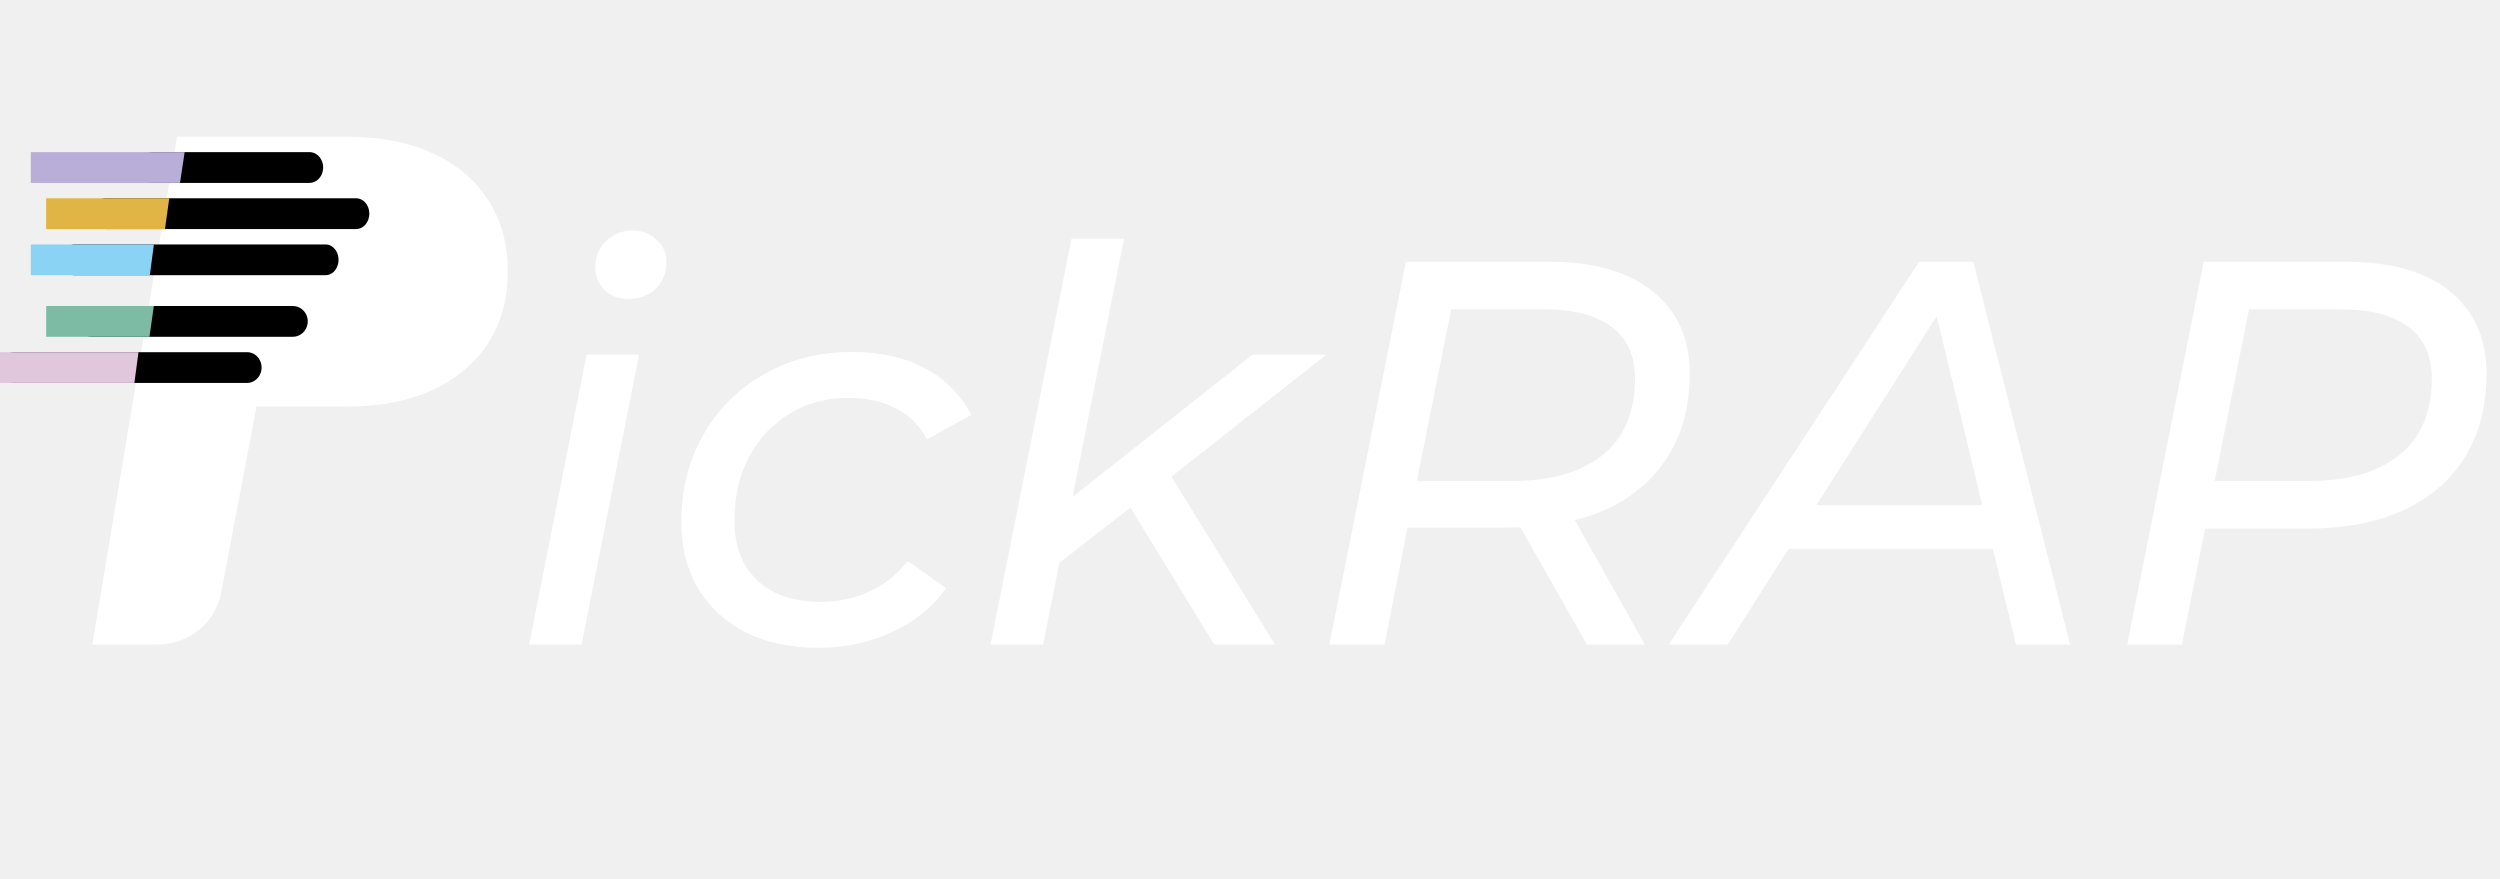
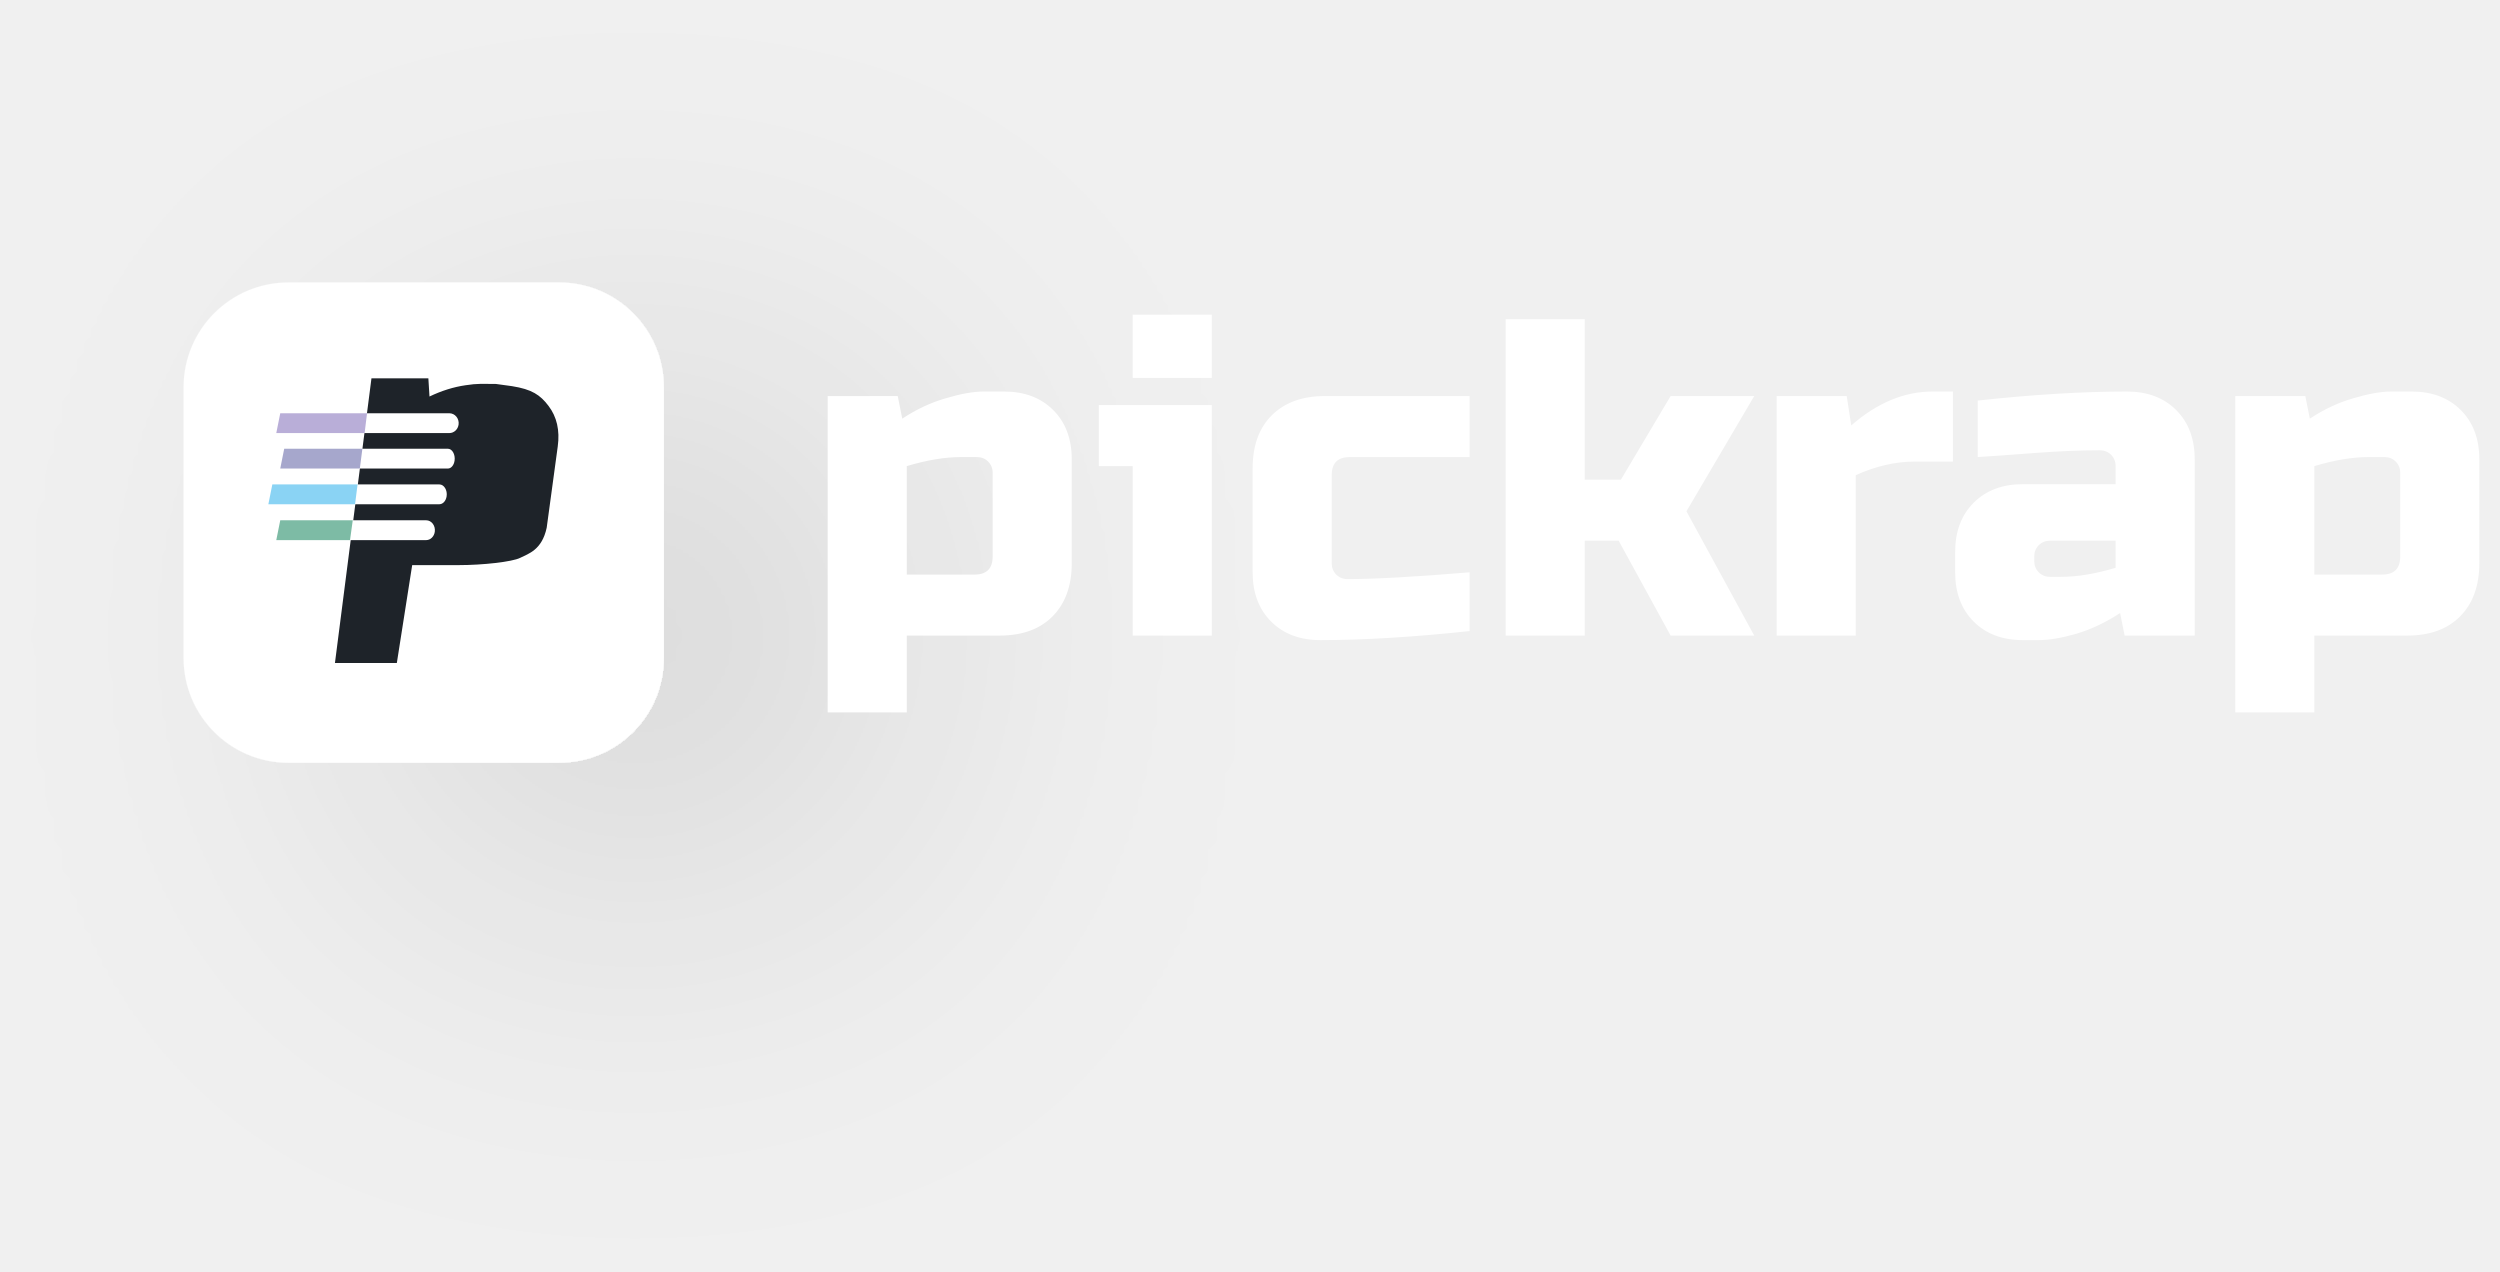
- <svg xmlns="http://www.w3.org/2000/svg" width="128" height="45" viewBox="0 0 128 45" fill="none">
-   <path d="M27.092 33L30.032 18.16H32.72L29.78 33H27.092ZM32.16 15.304C31.656 15.304 31.245 15.145 30.928 14.828C30.629 14.511 30.48 14.128 30.48 13.68C30.48 13.157 30.657 12.719 31.012 12.364C31.367 11.991 31.833 11.804 32.412 11.804C32.897 11.804 33.299 11.963 33.616 12.28C33.952 12.579 34.12 12.943 34.12 13.372C34.12 13.951 33.943 14.417 33.588 14.772C33.233 15.127 32.757 15.304 32.16 15.304ZM41.94 33.168C40.503 33.168 39.252 32.907 38.188 32.384C37.143 31.843 36.331 31.096 35.752 30.144C35.174 29.173 34.884 28.044 34.884 26.756C34.884 25.076 35.258 23.583 36.004 22.276C36.751 20.951 37.787 19.915 39.112 19.168C40.438 18.403 41.94 18.02 43.62 18.02C45.058 18.02 46.29 18.291 47.316 18.832C48.343 19.355 49.146 20.157 49.724 21.24L47.456 22.5C47.083 21.772 46.551 21.24 45.86 20.904C45.188 20.549 44.376 20.372 43.424 20.372C42.304 20.372 41.306 20.643 40.428 21.184C39.551 21.707 38.86 22.444 38.356 23.396C37.852 24.329 37.6 25.412 37.6 26.644C37.6 27.932 37.983 28.949 38.748 29.696C39.532 30.443 40.634 30.816 42.052 30.816C42.93 30.816 43.751 30.639 44.516 30.284C45.3 29.929 45.954 29.407 46.476 28.716L48.436 30.116C47.764 31.068 46.85 31.815 45.692 32.356C44.535 32.897 43.284 33.168 41.94 33.168ZM53.685 29.248L54.245 25.972L64.129 18.16H67.909L59.621 24.684L58.193 25.748L53.685 29.248ZM50.717 33L54.861 12.224H57.549L53.405 33H50.717ZM62.169 33L57.745 25.776L59.565 23.732L65.277 33H62.169ZM68.061 33L71.981 13.4H79.29C81.585 13.4 83.359 13.904 84.609 14.912C85.879 15.92 86.513 17.329 86.513 19.14C86.513 20.783 86.14 22.192 85.394 23.368C84.665 24.544 83.611 25.449 82.23 26.084C80.848 26.7 79.206 27.008 77.302 27.008H70.889L72.317 25.72L70.889 33H68.061ZM81.249 33L77.218 25.888H80.213L84.218 33H81.249ZM72.261 26.028L71.309 24.628H77.385C79.383 24.628 80.932 24.189 82.034 23.312C83.153 22.416 83.713 21.109 83.713 19.392C83.713 18.216 83.312 17.329 82.51 16.732C81.707 16.135 80.549 15.836 79.037 15.836H73.157L74.585 14.408L72.261 26.028ZM85.437 33L98.261 13.4H101.033L105.989 33H103.217L98.849 14.912H99.969L88.461 33H85.437ZM90.197 28.1L91.429 25.86H102.433L102.825 28.1H90.197ZM108.913 33L112.833 13.4H120.113C122.409 13.4 124.182 13.904 125.433 14.912C126.684 15.92 127.309 17.329 127.309 19.14C127.309 20.801 126.936 22.229 126.189 23.424C125.461 24.6 124.406 25.505 123.025 26.14C121.644 26.756 120.01 27.064 118.125 27.064H111.685L113.169 25.72L111.713 33H108.913ZM113.113 26.028L112.133 24.628H118.181C120.178 24.628 121.728 24.189 122.829 23.312C123.949 22.416 124.509 21.109 124.509 19.392C124.509 18.216 124.108 17.329 123.305 16.732C122.502 16.135 121.354 15.836 119.861 15.836H113.953L115.437 14.408L113.113 26.028Z" fill="white" />
-   <path d="M4.727 33L9.064 7H17.764C19.451 7 20.905 7.279 22.127 7.837C23.366 8.395 24.321 9.198 24.992 10.244C25.664 11.273 25.999 12.494 25.999 13.907C25.999 15.32 25.664 16.541 24.992 17.57C24.321 18.599 23.366 19.401 22.127 19.977C20.905 20.535 19.451 20.814 17.764 20.814H9.387L13.582 18.447L11.323 30.347C11.031 31.885 9.667 33 8.078 33H4.727ZM13.582 18.447L12.446 16.053H17.377C18.22 16.053 18.84 15.861 19.235 15.477C19.648 15.093 19.855 14.57 19.855 13.907C19.855 13.244 19.648 12.721 19.235 12.337C18.84 11.954 18.22 11.762 17.377 11.762H14.092C13.472 11.762 13.154 11.03 13.582 10.588V10.588C14.06 10.094 14.9 10.506 14.788 11.18L13.582 18.447Z" fill="white" />
-   <path d="M13.394 10.938H21.272V16.453H13.394V10.938Z" fill="white" />
-   <path d="M0.025 18.616C0.112 18.271 0.408 18.031 0.746 18.031H12.648C13.112 18.031 13.463 18.474 13.382 18.957V18.957C13.319 19.333 13.009 19.607 12.648 19.607H0.746C0.256 19.607 -0.1 19.117 0.025 18.616V18.616Z" fill="black" />
-   <path d="M3.959 16.28C4.039 15.922 4.348 15.668 4.704 15.668H14.993C15.461 15.668 15.819 16.098 15.749 16.575V16.575C15.692 16.959 15.371 17.244 14.993 17.244H4.704C4.213 17.244 3.849 16.773 3.959 16.28V16.28Z" fill="black" />
-   <path d="M3.183 13.065C3.27 12.738 3.525 12.516 3.812 12.516H16.672C17.092 12.516 17.406 12.977 17.319 13.467V13.467C17.254 13.831 16.984 14.091 16.672 14.091H3.812C3.365 14.091 3.047 13.573 3.183 13.065V13.065Z" fill="black" />
-   <path d="M4.758 10.706C4.846 10.377 5.108 10.152 5.405 10.152H18.233C18.661 10.152 18.982 10.611 18.895 11.1V11.1C18.83 11.466 18.553 11.728 18.233 11.728H5.405C4.949 11.728 4.623 11.213 4.758 10.706V10.706Z" fill="black" />
-   <path d="M7.105 8.422C7.17 8.054 7.456 7.789 7.788 7.789H15.848C16.27 7.789 16.595 8.209 16.539 8.681V8.681C16.493 9.073 16.197 9.365 15.848 9.365H7.788C7.348 9.365 7.018 8.91 7.105 8.422V8.422Z" fill="black" />
-   <path d="M0 18.031H7.091L6.88 19.607H6.32527e-05L0 18.031Z" fill="#E0C7DC" />
-   <path d="M2.365 15.668H7.878L7.652 17.244H2.363L2.365 15.668Z" fill="#7DBBA5" />
-   <path d="M1.577 12.516H7.879L7.67 14.091H1.576L1.577 12.516Z" fill="#8AD3F4" />
-   <path d="M2.363 10.152H8.666L8.446 11.728H2.363L2.363 10.152Z" fill="#E0B546" />
-   <path d="M1.576 7.789H9.455L9.216 9.365H1.576L1.576 7.789Z" fill="#B9AED8" />
+ <svg xmlns="http://www.w3.org/2000/svg" width="177" height="90" viewBox="0 0 177 90" fill="none">
+   <g filter="url(#filter0_d_263_976)">
+     <path d="M13 27.418C13 23.321 16.321 20 20.418 20H39.582C43.679 20 47 23.321 47 27.418V46.582C47 50.679 43.679 54 39.582 54H20.418C16.321 54 13 50.679 13 46.582V27.418Z" fill="white" />
+   </g>
+   <path d="M68.04 32.36C66.909 32.36 65.629 32.573 64.2 33V40.68H69C69.853 40.68 70.28 40.253 70.28 39.4V33.48C70.28 33.16 70.173 32.893 69.96 32.68C69.747 32.467 69.48 32.36 69.16 32.36H68.04ZM64.2 45V50.44H58.6V28.04H63.56L63.88 29.64C64.883 28.979 65.907 28.499 66.952 28.2C68.019 27.88 68.915 27.72 69.64 27.72H71.08C72.531 27.72 73.693 28.157 74.568 29.032C75.443 29.907 75.88 31.069 75.88 32.52V39.88C75.88 41.48 75.421 42.739 74.504 43.656C73.608 44.552 72.36 45 70.76 45H64.2ZM85.796 28.68V45H80.196V33H77.796V28.68H85.796ZM80.196 22.28H85.796V26.76H80.196V22.28ZM104.046 44.68C100.057 45.107 96.537 45.32 93.486 45.32C92.036 45.32 90.873 44.883 89.998 44.008C89.124 43.133 88.686 41.971 88.686 40.52V33.16C88.686 31.56 89.134 30.312 90.03 29.416C90.948 28.499 92.206 28.04 93.806 28.04H104.046V32.36H95.566C94.713 32.36 94.286 32.787 94.286 33.64V39.88C94.286 40.2 94.393 40.467 94.606 40.68C94.82 40.893 95.086 41 95.406 41C97.326 41 100.206 40.84 104.046 40.52V44.68ZM112.2 38.28V45H106.6V22.6H112.2V33.96H114.76L118.28 28.04H124.2L119.4 36.2L124.2 45H118.28L114.6 38.28H112.2ZM135.548 32.68C134.204 32.68 132.817 33 131.388 33.64V45H125.788V28.04H130.748L131.068 30.12C132.902 28.52 134.822 27.72 136.828 27.72H138.268V32.68H135.548ZM145.945 40.84C147.076 40.84 148.356 40.627 149.785 40.2V38.28H145.145C144.825 38.28 144.558 38.387 144.345 38.6C144.132 38.813 144.025 39.08 144.025 39.4V39.72C144.025 40.04 144.132 40.307 144.345 40.52C144.558 40.733 144.825 40.84 145.145 40.84H145.945ZM140.025 28.36C143.929 27.933 147.449 27.72 150.585 27.72C152.036 27.72 153.198 28.157 154.073 29.032C154.948 29.907 155.385 31.069 155.385 32.52V45H150.425L150.105 43.4C149.102 44.061 148.068 44.552 147.001 44.872C145.956 45.171 145.07 45.32 144.345 45.32H143.225C141.774 45.32 140.612 44.883 139.737 44.008C138.862 43.133 138.425 41.971 138.425 40.52V39.08C138.425 37.629 138.862 36.467 139.737 35.592C140.612 34.717 141.774 34.28 143.225 34.28H149.785V33C149.785 32.68 149.678 32.413 149.465 32.2C149.252 31.987 148.985 31.88 148.665 31.88C147.278 31.88 145.742 31.944 144.057 32.072C142.393 32.2 141.049 32.296 140.025 32.36V28.36ZM167.696 32.36C166.566 32.36 165.286 32.573 163.856 33V40.68H168.656C169.51 40.68 169.936 40.253 169.936 39.4V33.48C169.936 33.16 169.83 32.893 169.616 32.68C169.403 32.467 169.136 32.36 168.816 32.36H167.696ZM163.856 45V50.44H158.256V28.04H163.216L163.536 29.64C164.539 28.979 165.563 28.499 166.608 28.2C167.675 27.88 168.571 27.72 169.296 27.72H170.736C172.187 27.72 173.35 28.157 174.224 29.032C175.099 29.907 175.536 31.069 175.536 32.52V39.88C175.536 41.48 175.078 42.739 174.16 43.656C173.264 44.552 172.016 45 170.416 45H163.856Z" fill="white" />
+   <path d="M29.183 40.01L28.096 46.94L23.714 46.94L26.299 26.788L30.328 26.788L30.408 28.074C31.262 27.664 32.115 27.397 32.964 27.275C33.833 27.138 34.159 27.185 35.118 27.185L36.245 27.339C37.668 27.566 38.243 27.959 38.834 28.736C39.425 29.514 39.644 30.47 39.489 31.605L38.706 37.363C38.37 38.936 37.422 39.199 36.826 39.497C36.265 39.778 34.179 40.01 32.495 40.01L29.183 40.01Z" fill="#1E2329" />
+   <path d="M21.262 37.381C21.326 37.062 21.576 36.836 21.864 36.836H30.173C30.552 36.836 30.841 37.219 30.784 37.644C30.738 37.986 30.478 38.24 30.173 38.24H21.864C21.467 38.24 21.173 37.821 21.262 37.381Z" fill="white" />
+   <path d="M19.842 36.836H24.975L24.782 38.24H19.561L19.842 36.836Z" fill="#7DBBA5" />
+   <path d="M20.427 34.786C20.496 34.495 20.698 34.297 20.926 34.297H31.108C31.441 34.297 31.689 34.708 31.62 35.144C31.569 35.469 31.355 35.7 31.108 35.7H20.926C20.572 35.7 20.32 35.239 20.427 34.786Z" fill="white" />
+   <path d="M19.281 34.297H25.316L25.137 35.7H19L19.281 34.297Z" fill="#8AD3F4" />
+   <path d="M22.06 32.263C22.123 31.97 22.311 31.77 22.523 31.77H31.709C32.017 31.77 32.246 32.178 32.184 32.614C32.137 32.94 31.939 33.173 31.709 33.173H22.523C22.196 33.173 21.963 32.715 22.06 32.263Z" fill="white" />
+   <path d="M20.122 31.77H25.657L25.476 33.173H19.842L20.122 31.77Z" fill="#A6A7CC" />
+   <path d="M23.504 29.821C23.567 29.494 23.838 29.258 24.154 29.258H31.812C32.213 29.258 32.522 29.632 32.469 30.053C32.425 30.401 32.144 30.662 31.812 30.662H24.154C23.736 30.662 23.422 30.256 23.504 29.821Z" fill="white" />
+   <path d="M19.842 29.258H25.987L25.814 30.662H19.561L19.842 29.258Z" fill="#B9AED8" />
+   <defs>
+     <filter id="filter0_d_263_976" x="0" y="0" width="90" height="90" filterUnits="userSpaceOnUse" color-interpolation-filters="sRGB">
+       <feFlood flood-opacity="0" result="BackgroundImageFix" />
+       <feColorMatrix in="SourceAlpha" type="matrix" values="0 0 0 0 0 0 0 0 0 0 0 0 0 0 0 0 0 0 127 0" result="hardAlpha" />
+       <feOffset dx="15" dy="8" />
+       <feGaussianBlur stdDeviation="14" />
+       <feComposite in2="hardAlpha" operator="out" />
+       <feColorMatrix type="matrix" values="0 0 0 0 0 0 0 0 0 0 0 0 0 0 0 0 0 0 0.12 0" />
+       <feBlend mode="normal" in2="BackgroundImageFix" result="effect1_dropShadow_263_976" />
+       <feBlend mode="normal" in="SourceGraphic" in2="effect1_dropShadow_263_976" result="shape" />
+     </filter>
+   </defs>
</svg>
